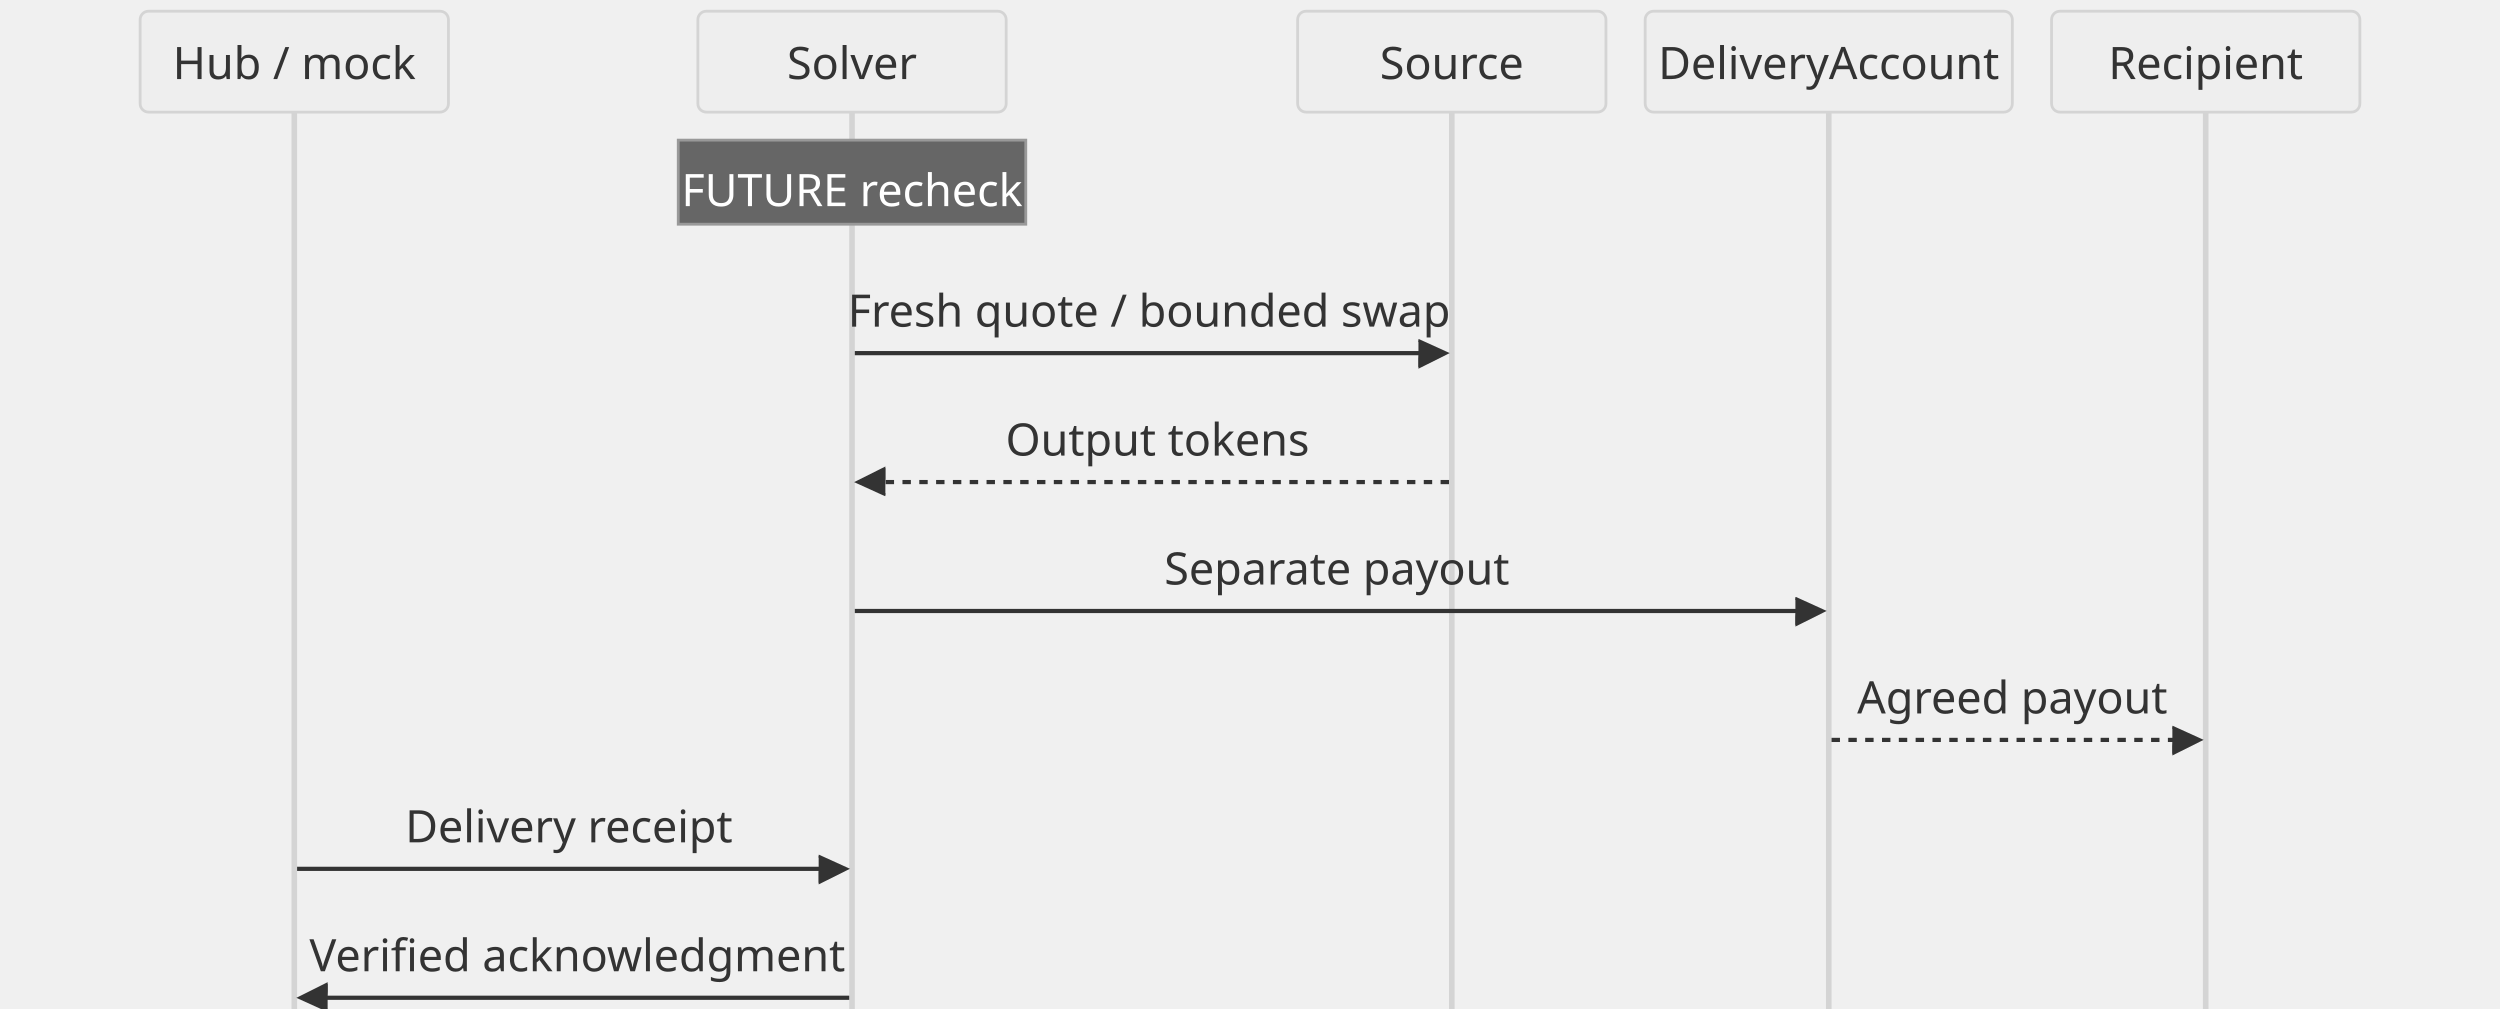
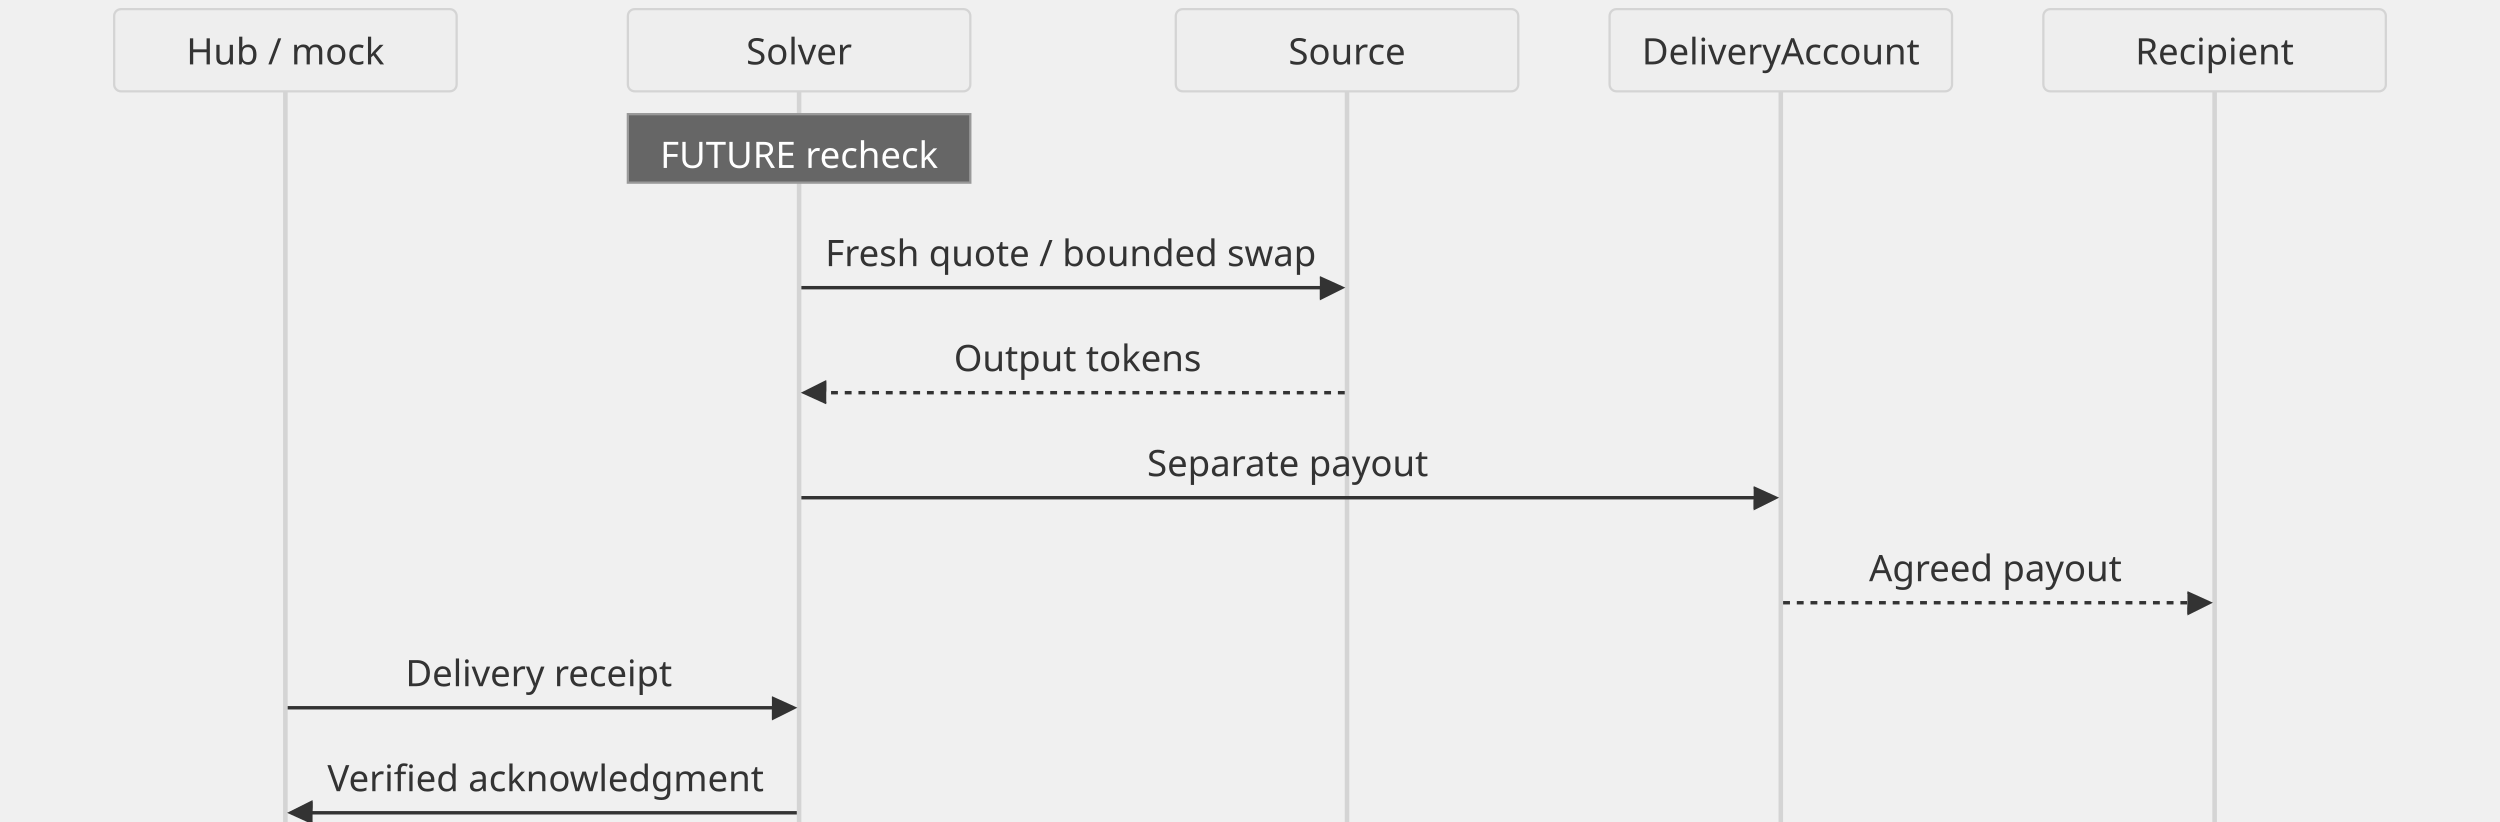
- <svg xmlns="http://www.w3.org/2000/svg" id="my-svg" width="892" height="360" viewBox="-50 -4 892 360" role="graphics-document document" aria-roledescription="sequence" style="background-color: transparent;">
+ <svg xmlns="http://www.w3.org/2000/svg" id="my-svg" width="1095" height="360" viewBox="-50 -4 1095 360" role="graphics-document document" aria-roledescription="sequence" style="background-color: transparent;">
  <g>
-     <line id="actor4" x1="737" y1="36" x2="737" y2="2000" class="actor-line 200" stroke-width="0.5px" stroke="#999" name="R" data-et="life-line" data-id="R" />
+     <line id="actor4" x1="920" y1="36" x2="920" y2="2000" class="actor-line 200" stroke-width="0.5px" stroke="#999" name="R" data-et="life-line" data-id="R" />
    <g id="root-4" data-et="participant" data-type="participant" data-id="R">
-       <rect x="682" y="0" fill="#eaeaea" stroke="#666" width="110" height="36" name="R" rx="3" ry="3" class="actor actor-top" />
-       <text x="737" y="18" dominant-baseline="central" alignment-baseline="central" class="actor actor-box" style="text-anchor: middle; font-size: 16px; font-weight: 400;">
-         <tspan x="737" dy="0">Recipient</tspan>
+       <rect x="845" y="0" fill="#eaeaea" stroke="#666" width="150" height="36" name="R" rx="3" ry="3" class="actor actor-top" />
+       <text x="920" y="18" dominant-baseline="central" alignment-baseline="central" class="actor actor-box" style="text-anchor: middle; font-size: 16px; font-weight: 400;">
+         <tspan x="920" dy="0">Recipient</tspan>
      </text>
    </g>
  </g>
  <g>
-     <line id="actor3" x1="602.5" y1="36" x2="602.5" y2="2000" class="actor-line 200" stroke-width="0.5px" stroke="#999" name="D" data-et="life-line" data-id="D" />
+     <line id="actor3" x1="730" y1="36" x2="730" y2="2000" class="actor-line 200" stroke-width="0.5px" stroke="#999" name="D" data-et="life-line" data-id="D" />
    <g id="root-3" data-et="participant" data-type="participant" data-id="D">
-       <rect x="537" y="0" fill="#eaeaea" stroke="#666" width="131" height="36" name="D" rx="3" ry="3" class="actor actor-top" />
-       <text x="602.5" y="18" dominant-baseline="central" alignment-baseline="central" class="actor actor-box" style="text-anchor: middle; font-size: 16px; font-weight: 400;">
-         <tspan x="602.5" dy="0">DeliveryAccount</tspan>
+       <rect x="655" y="0" fill="#eaeaea" stroke="#666" width="150" height="36" name="D" rx="3" ry="3" class="actor actor-top" />
+       <text x="730" y="18" dominant-baseline="central" alignment-baseline="central" class="actor actor-box" style="text-anchor: middle; font-size: 16px; font-weight: 400;">
+         <tspan x="730" dy="0">DeliveryAccount</tspan>
      </text>
    </g>
  </g>
  <g>
-     <line id="actor2" x1="468" y1="36" x2="468" y2="2000" class="actor-line 200" stroke-width="0.5px" stroke="#999" name="V" data-et="life-line" data-id="V" />
+     <line id="actor2" x1="540" y1="36" x2="540" y2="2000" class="actor-line 200" stroke-width="0.5px" stroke="#999" name="V" data-et="life-line" data-id="V" />
    <g id="root-2" data-et="participant" data-type="participant" data-id="V">
-       <rect x="413" y="0" fill="#eaeaea" stroke="#666" width="110" height="36" name="V" rx="3" ry="3" class="actor actor-top" />
-       <text x="468" y="18" dominant-baseline="central" alignment-baseline="central" class="actor actor-box" style="text-anchor: middle; font-size: 16px; font-weight: 400;">
-         <tspan x="468" dy="0">Source</tspan>
+       <rect x="465" y="0" fill="#eaeaea" stroke="#666" width="150" height="36" name="V" rx="3" ry="3" class="actor actor-top" />
+       <text x="540" y="18" dominant-baseline="central" alignment-baseline="central" class="actor actor-box" style="text-anchor: middle; font-size: 16px; font-weight: 400;">
+         <tspan x="540" dy="0">Source</tspan>
      </text>
    </g>
  </g>
  <g>
-     <line id="actor1" x1="254" y1="36" x2="254" y2="2000" class="actor-line 200" stroke-width="0.5px" stroke="#999" name="S" data-et="life-line" data-id="S" />
+     <line id="actor1" x1="300" y1="36" x2="300" y2="2000" class="actor-line 200" stroke-width="0.5px" stroke="#999" name="S" data-et="life-line" data-id="S" />
    <g id="root-1" data-et="participant" data-type="participant" data-id="S">
-       <rect x="199" y="0" fill="#eaeaea" stroke="#666" width="110" height="36" name="S" rx="3" ry="3" class="actor actor-top" />
-       <text x="254" y="18" dominant-baseline="central" alignment-baseline="central" class="actor actor-box" style="text-anchor: middle; font-size: 16px; font-weight: 400;">
-         <tspan x="254" dy="0">Solver</tspan>
+       <rect x="225" y="0" fill="#eaeaea" stroke="#666" width="150" height="36" name="S" rx="3" ry="3" class="actor actor-top" />
+       <text x="300" y="18" dominant-baseline="central" alignment-baseline="central" class="actor actor-box" style="text-anchor: middle; font-size: 16px; font-weight: 400;">
+         <tspan x="300" dy="0">Solver</tspan>
      </text>
    </g>
  </g>
  <g>
-     <line id="actor0" x1="55" y1="36" x2="55" y2="2000" class="actor-line 200" stroke-width="0.5px" stroke="#999" name="H" data-et="life-line" data-id="H" />
+     <line id="actor0" x1="75" y1="36" x2="75" y2="2000" class="actor-line 200" stroke-width="0.5px" stroke="#999" name="H" data-et="life-line" data-id="H" />
    <g id="root-0" data-et="participant" data-type="participant" data-id="H">
-       <rect x="0" y="0" fill="#eaeaea" stroke="#666" width="110" height="36" name="H" rx="3" ry="3" class="actor actor-top" />
-       <text x="55" y="18" dominant-baseline="central" alignment-baseline="central" class="actor actor-box" style="text-anchor: middle; font-size: 16px; font-weight: 400;">
-         <tspan x="55" dy="0">Hub / mock</tspan>
+       <rect x="0" y="0" fill="#eaeaea" stroke="#666" width="150" height="36" name="H" rx="3" ry="3" class="actor actor-top" />
+       <text x="75" y="18" dominant-baseline="central" alignment-baseline="central" class="actor actor-box" style="text-anchor: middle; font-size: 16px; font-weight: 400;">
+         <tspan x="75" dy="0">Hub / mock</tspan>
      </text>
    </g>
  </g>
  <style>#my-svg{font-family:Noto Sans,sans-serif;font-size:16px;fill:#000000;}@keyframes edge-animation-frame{from{stroke-dashoffset:0;}}@keyframes dash{to{stroke-dashoffset:0;}}#my-svg .edge-animation-slow{stroke-dasharray:9,5!important;stroke-dashoffset:900;animation:dash 50s linear infinite;stroke-linecap:round;}#my-svg .edge-animation-fast{stroke-dasharray:9,5!important;stroke-dashoffset:900;animation:dash 20s linear infinite;stroke-linecap:round;}#my-svg .error-icon{fill:#552222;}#my-svg .error-text{fill:#552222;stroke:#552222;}#my-svg .edge-thickness-normal{stroke-width:1px;}#my-svg .edge-thickness-thick{stroke-width:3.5px;}#my-svg .edge-pattern-solid{stroke-dasharray:0;}#my-svg .edge-thickness-invisible{stroke-width:0;fill:none;}#my-svg .edge-pattern-dashed{stroke-dasharray:3;}#my-svg .edge-pattern-dotted{stroke-dasharray:2;}#my-svg .marker{fill:#5b6b7c;stroke:#5b6b7c;}#my-svg .marker.cross{stroke:#5b6b7c;}#my-svg svg{font-family:Noto Sans,sans-serif;font-size:16px;}#my-svg p{margin:0;}#my-svg .actor{stroke:hsl(0, 0%, 83%);fill:#eee;stroke-width:1;}#my-svg rect.actor.outer-path[data-look="neo"]{filter:drop-shadow( 1px 2px 2px rgba(185,185,185,1));}#my-svg rect.note[data-look="neo"]{stroke:#999;fill:#666;filter:drop-shadow( 1px 2px 2px rgba(185,185,185,1));}#my-svg text.actor&gt;tspan{fill:#333;stroke:none;}#my-svg .actor-line{stroke:hsl(0, 0%, 83%);}#my-svg .innerArc{stroke-width:1.5;stroke-dasharray:none;}#my-svg .messageLine0{stroke-width:1.5;stroke-dasharray:none;stroke:#333;}#my-svg .messageLine1{stroke-width:1.5;stroke-dasharray:2,2;stroke:#333;}#my-svg [id$="-arrowhead"] path{fill:#333;stroke:#333;}#my-svg .sequenceNumber{fill:white;}#my-svg [id$="-sequencenumber"]{fill:#333;}#my-svg [id$="-crosshead"] path{fill:#333;stroke:#333;}#my-svg .messageText{fill:#333;stroke:none;}#my-svg .labelBox{stroke:hsl(0, 0%, 83%);fill:#eee;filter:none;}#my-svg .labelText,#my-svg .labelText&gt;tspan{fill:#333;stroke:none;}#my-svg .loopText,#my-svg .loopText&gt;tspan{fill:#333;stroke:none;}#my-svg .sectionTitle,#my-svg .sectionTitle&gt;tspan{fill:#333;stroke:none;}#my-svg .loopLine{stroke-width:2px;stroke-dasharray:2,2;stroke:hsl(0, 0%, 83%);fill:hsl(0, 0%, 83%);}#my-svg .note{stroke:#999;fill:#666;}#my-svg .noteText,#my-svg .noteText&gt;tspan{fill:#fff;stroke:none;font-weight:normal;}#my-svg .activation0{fill:#f4f4f4;stroke:#666;}#my-svg .activation1{fill:#f4f4f4;stroke:#666;}#my-svg .activation2{fill:#f4f4f4;stroke:#666;}#my-svg .actorPopupMenu{position:absolute;}#my-svg .actorPopupMenuPanel{position:absolute;fill:#eee;box-shadow:0px 8px 16px 0px rgba(0,0,0,0.2);filter:drop-shadow(3px 5px 2px rgb(0 0 0 / 0.4));}#my-svg .actor-man circle,#my-svg line{fill:#eee;stroke-width:2px;}#my-svg g rect.rect{filter:drop-shadow( 1px 2px 2px rgba(185,185,185,1));stroke:#999;}#my-svg .node .neo-node{stroke:#999;}#my-svg [data-look="neo"].node rect,#my-svg [data-look="neo"].cluster rect,#my-svg [data-look="neo"].node polygon{stroke:url(#my-svg-gradient);filter:drop-shadow( 1px 2px 2px rgba(185,185,185,1));}#my-svg [data-look="neo"].swimlane.cluster rect{filter:none;}#my-svg [data-look="neo"].node path{stroke:url(#my-svg-gradient);stroke-width:1px;}#my-svg [data-look="neo"].node .outer-path{filter:drop-shadow( 1px 2px 2px rgba(185,185,185,1));}#my-svg [data-look="neo"].node .neo-line path{stroke:#999;filter:none;}#my-svg [data-look="neo"].node circle{stroke:url(#my-svg-gradient);filter:drop-shadow( 1px 2px 2px rgba(185,185,185,1));}#my-svg [data-look="neo"].node circle .state-start{fill:#000000;}#my-svg [data-look="neo"].icon-shape .icon{fill:url(#my-svg-gradient);filter:drop-shadow( 1px 2px 2px rgba(185,185,185,1));}#my-svg [data-look="neo"].icon-shape .icon-neo path{stroke:url(#my-svg-gradient);filter:drop-shadow( 1px 2px 2px rgba(185,185,185,1));}#my-svg :root{--mermaid-font-family:"trebuchet ms",verdana,arial,sans-serif;}</style>
  <g />
  <defs>
    <symbol id="my-svg-computer" width="24" height="24">
      <path transform="scale(.5)" d="M2 2v13h20v-13h-20zm18 11h-16v-9h16v9zm-10.228 6l.466-1h3.524l.467 1h-4.457zm14.228 3h-24l2-6h2.104l-1.33 4h18.45l-1.297-4h2.073l2 6zm-5-10h-14v-7h14v7z" />
    </symbol>
  </defs>
  <defs>
    <symbol id="my-svg-database" fill-rule="evenodd" clip-rule="evenodd">
      <path transform="scale(.5)" d="M12.258.001l.256.004.255.005.253.008.251.01.249.012.247.015.246.016.242.019.241.02.239.023.236.024.233.027.231.028.229.031.225.032.223.034.22.036.217.038.214.04.211.041.208.043.205.045.201.046.198.048.194.05.191.051.187.053.183.054.18.056.175.057.172.059.168.06.163.061.16.063.155.064.15.066.074.033.073.033.071.034.07.034.069.035.068.035.067.035.066.035.064.036.064.036.062.036.06.036.06.037.058.037.058.037.055.038.055.038.053.038.052.038.051.039.05.039.048.039.047.039.045.04.044.04.043.04.041.04.04.041.039.041.037.041.036.041.034.041.033.042.032.042.03.042.029.042.027.042.026.043.024.043.023.043.021.043.02.043.018.044.017.043.015.044.013.044.012.044.011.045.009.044.007.045.006.045.004.045.002.045.001.045v17l-.001.045-.002.045-.004.045-.006.045-.007.045-.009.044-.011.045-.012.044-.013.044-.015.044-.017.043-.018.044-.02.043-.021.043-.023.043-.024.043-.026.043-.027.042-.029.042-.03.042-.032.042-.033.042-.034.041-.036.041-.037.041-.039.041-.04.041-.041.04-.043.04-.044.04-.045.04-.047.039-.048.039-.05.039-.051.039-.052.038-.053.038-.055.038-.055.038-.058.037-.058.037-.06.037-.06.036-.062.036-.064.036-.064.036-.066.035-.067.035-.068.035-.069.035-.07.034-.071.034-.073.033-.074.033-.15.066-.155.064-.16.063-.163.061-.168.06-.172.059-.175.057-.18.056-.183.054-.187.053-.191.051-.194.05-.198.048-.201.046-.205.045-.208.043-.211.041-.214.04-.217.038-.22.036-.223.034-.225.032-.229.031-.231.028-.233.027-.236.024-.239.023-.241.02-.242.019-.246.016-.247.015-.249.012-.251.01-.253.008-.255.005-.256.004-.258.001-.258-.001-.256-.004-.255-.005-.253-.008-.251-.01-.249-.012-.247-.015-.245-.016-.243-.019-.241-.02-.238-.023-.236-.024-.234-.027-.231-.028-.228-.031-.226-.032-.223-.034-.22-.036-.217-.038-.214-.04-.211-.041-.208-.043-.204-.045-.201-.046-.198-.048-.195-.05-.19-.051-.187-.053-.184-.054-.179-.056-.176-.057-.172-.059-.167-.06-.164-.061-.159-.063-.155-.064-.151-.066-.074-.033-.072-.033-.072-.034-.07-.034-.069-.035-.068-.035-.067-.035-.066-.035-.064-.036-.063-.036-.062-.036-.061-.036-.06-.037-.058-.037-.057-.037-.056-.038-.055-.038-.053-.038-.052-.038-.051-.039-.049-.039-.049-.039-.046-.039-.046-.04-.044-.04-.043-.04-.041-.04-.04-.041-.039-.041-.037-.041-.036-.041-.034-.041-.033-.042-.032-.042-.03-.042-.029-.042-.027-.042-.026-.043-.024-.043-.023-.043-.021-.043-.02-.043-.018-.044-.017-.043-.015-.044-.013-.044-.012-.044-.011-.045-.009-.044-.007-.045-.006-.045-.004-.045-.002-.045-.001-.045v-17l.001-.045.002-.045.004-.045.006-.045.007-.045.009-.044.011-.045.012-.044.013-.044.015-.044.017-.043.018-.044.02-.043.021-.043.023-.043.024-.043.026-.043.027-.042.029-.042.03-.042.032-.042.033-.042.034-.041.036-.041.037-.041.039-.041.04-.041.041-.04.043-.04.044-.04.046-.04.046-.039.049-.039.049-.039.051-.039.052-.038.053-.038.055-.038.056-.038.057-.037.058-.037.06-.037.061-.036.062-.036.063-.036.064-.036.066-.035.067-.035.068-.035.069-.035.07-.034.072-.034.072-.033.074-.033.151-.066.155-.064.159-.063.164-.061.167-.06.172-.059.176-.057.179-.056.184-.054.187-.053.19-.051.195-.05.198-.048.201-.046.204-.045.208-.043.211-.041.214-.04.217-.038.22-.036.223-.034.226-.032.228-.031.231-.028.234-.027.236-.024.238-.023.241-.02.243-.019.245-.016.247-.015.249-.012.251-.01.253-.008.255-.005.256-.004.258-.001.258.001zm-9.258 20.499v.01l.001.021.003.021.004.022.005.021.006.022.007.022.009.023.01.022.011.023.012.023.013.023.015.023.016.024.017.023.018.024.019.024.021.024.022.025.023.024.024.025.052.049.056.05.061.051.066.051.07.051.075.051.079.052.084.052.088.052.092.052.097.052.102.051.105.052.11.052.114.051.119.051.123.051.127.05.131.05.135.05.139.048.144.049.147.047.152.047.155.047.16.045.163.045.167.043.171.043.176.041.178.041.183.039.187.039.19.037.194.035.197.035.202.033.204.031.209.03.212.029.216.027.219.025.222.024.226.021.23.02.233.018.236.016.24.015.243.012.246.01.249.008.253.005.256.004.259.001.26-.001.257-.004.254-.005.25-.008.247-.011.244-.012.241-.014.237-.016.233-.018.231-.021.226-.021.224-.024.22-.026.216-.027.212-.028.21-.031.205-.031.202-.034.198-.034.194-.036.191-.037.187-.039.183-.04.179-.04.175-.042.172-.043.168-.044.163-.045.16-.046.155-.046.152-.047.148-.048.143-.049.139-.049.136-.05.131-.05.126-.05.123-.051.118-.052.114-.051.11-.052.106-.052.101-.052.096-.052.092-.052.088-.053.083-.051.079-.052.074-.052.07-.051.065-.051.06-.051.056-.05.051-.05.023-.024.023-.025.021-.024.02-.024.019-.024.018-.024.017-.024.015-.023.014-.024.013-.023.012-.023.01-.023.01-.022.008-.022.006-.022.006-.022.004-.022.004-.021.001-.021.001-.021v-4.127l-.077.055-.08.053-.083.054-.085.053-.087.052-.09.052-.093.051-.095.05-.097.05-.1.049-.102.049-.105.048-.106.047-.109.047-.111.046-.114.045-.115.045-.118.044-.12.043-.122.042-.124.042-.126.041-.128.04-.13.04-.132.038-.134.038-.135.037-.138.037-.139.035-.142.035-.143.034-.144.033-.147.032-.148.031-.15.03-.151.03-.153.029-.154.027-.156.027-.158.026-.159.025-.161.024-.162.023-.163.022-.165.021-.166.02-.167.019-.169.018-.169.017-.171.016-.173.015-.173.014-.175.013-.175.012-.177.011-.178.01-.179.008-.179.008-.181.006-.182.005-.182.004-.184.003-.184.002h-.37l-.184-.002-.184-.003-.182-.004-.182-.005-.181-.006-.179-.008-.179-.008-.178-.01-.176-.011-.176-.012-.175-.013-.173-.014-.172-.015-.171-.016-.17-.017-.169-.018-.167-.019-.166-.02-.165-.021-.163-.022-.162-.023-.161-.024-.159-.025-.157-.026-.156-.027-.155-.027-.153-.029-.151-.03-.15-.03-.148-.031-.146-.032-.145-.033-.143-.034-.141-.035-.14-.035-.137-.037-.136-.037-.134-.038-.132-.038-.13-.04-.128-.04-.126-.041-.124-.042-.122-.042-.12-.044-.117-.043-.116-.045-.113-.045-.112-.046-.109-.047-.106-.047-.105-.048-.102-.049-.1-.049-.097-.05-.095-.05-.093-.052-.09-.051-.087-.052-.085-.053-.083-.054-.08-.054-.077-.054v4.127zm0-5.654v.011l.001.021.003.021.004.021.005.022.006.022.007.022.009.022.01.022.011.023.012.023.013.023.015.024.016.023.017.024.018.024.019.024.021.024.022.024.023.025.024.024.052.05.056.05.061.05.066.051.07.051.075.052.079.051.084.052.088.052.092.052.097.052.102.052.105.052.11.051.114.051.119.052.123.05.127.051.131.05.135.049.139.049.144.048.147.048.152.047.155.046.16.045.163.045.167.044.171.042.176.042.178.04.183.04.187.038.19.037.194.036.197.034.202.033.204.032.209.03.212.028.216.027.219.025.222.024.226.022.23.02.233.018.236.016.24.014.243.012.246.01.249.008.253.006.256.003.259.001.26-.001.257-.003.254-.006.25-.008.247-.01.244-.012.241-.015.237-.016.233-.018.231-.02.226-.022.224-.024.22-.025.216-.027.212-.029.21-.03.205-.032.202-.033.198-.035.194-.036.191-.037.187-.039.183-.039.179-.041.175-.042.172-.043.168-.044.163-.045.16-.045.155-.047.152-.047.148-.048.143-.048.139-.05.136-.049.131-.05.126-.051.123-.051.118-.051.114-.052.11-.052.106-.052.101-.052.096-.052.092-.052.088-.052.083-.052.079-.052.074-.051.07-.052.065-.051.06-.05.056-.051.051-.049.023-.025.023-.024.021-.025.02-.024.019-.024.018-.024.017-.024.015-.023.014-.023.013-.024.012-.022.01-.023.01-.023.008-.022.006-.022.006-.022.004-.021.004-.022.001-.021.001-.021v-4.139l-.077.054-.08.054-.083.054-.085.052-.087.053-.09.051-.093.051-.095.051-.097.05-.1.049-.102.049-.105.048-.106.047-.109.047-.111.046-.114.045-.115.044-.118.044-.12.044-.122.042-.124.042-.126.041-.128.04-.13.039-.132.039-.134.038-.135.037-.138.036-.139.036-.142.035-.143.033-.144.033-.147.033-.148.031-.15.03-.151.03-.153.028-.154.028-.156.027-.158.026-.159.025-.161.024-.162.023-.163.022-.165.021-.166.02-.167.019-.169.018-.169.017-.171.016-.173.015-.173.014-.175.013-.175.012-.177.011-.178.009-.179.009-.179.007-.181.007-.182.005-.182.004-.184.003-.184.002h-.37l-.184-.002-.184-.003-.182-.004-.182-.005-.181-.007-.179-.007-.179-.009-.178-.009-.176-.011-.176-.012-.175-.013-.173-.014-.172-.015-.171-.016-.17-.017-.169-.018-.167-.019-.166-.02-.165-.021-.163-.022-.162-.023-.161-.024-.159-.025-.157-.026-.156-.027-.155-.028-.153-.028-.151-.03-.15-.03-.148-.031-.146-.033-.145-.033-.143-.033-.141-.035-.14-.036-.137-.036-.136-.037-.134-.038-.132-.039-.13-.039-.128-.04-.126-.041-.124-.042-.122-.043-.12-.043-.117-.044-.116-.044-.113-.046-.112-.046-.109-.046-.106-.047-.105-.048-.102-.049-.1-.049-.097-.05-.095-.051-.093-.051-.09-.051-.087-.053-.085-.052-.083-.054-.08-.054-.077-.054v4.139zm0-5.666v.011l.001.02.003.022.004.021.005.022.006.021.007.022.009.023.01.022.011.023.012.023.013.023.015.023.016.024.017.024.018.023.019.024.021.025.022.024.023.024.024.025.052.05.056.05.061.05.066.051.07.051.075.052.079.051.084.052.088.052.092.052.097.052.102.052.105.051.11.052.114.051.119.051.123.051.127.05.131.05.135.05.139.049.144.048.147.048.152.047.155.046.16.045.163.045.167.043.171.043.176.042.178.04.183.04.187.038.19.037.194.036.197.034.202.033.204.032.209.03.212.028.216.027.219.025.222.024.226.021.23.02.233.018.236.017.24.014.243.012.246.01.249.008.253.006.256.003.259.001.26-.001.257-.003.254-.006.25-.008.247-.01.244-.013.241-.014.237-.016.233-.018.231-.02.226-.022.224-.024.22-.025.216-.027.212-.029.21-.03.205-.032.202-.033.198-.035.194-.036.191-.037.187-.039.183-.039.179-.041.175-.042.172-.043.168-.044.163-.045.16-.045.155-.047.152-.047.148-.048.143-.049.139-.049.136-.049.131-.051.126-.05.123-.051.118-.052.114-.051.11-.052.106-.052.101-.052.096-.052.092-.052.088-.052.083-.052.079-.052.074-.052.07-.051.065-.051.06-.051.056-.05.051-.049.023-.025.023-.025.021-.024.02-.024.019-.024.018-.024.017-.024.015-.023.014-.024.013-.023.012-.023.01-.022.01-.023.008-.022.006-.022.006-.022.004-.022.004-.021.001-.021.001-.021v-4.153l-.077.054-.08.054-.083.053-.085.053-.087.053-.09.051-.093.051-.095.051-.097.05-.1.049-.102.048-.105.048-.106.048-.109.046-.111.046-.114.046-.115.044-.118.044-.12.043-.122.043-.124.042-.126.041-.128.04-.13.039-.132.039-.134.038-.135.037-.138.036-.139.036-.142.034-.143.034-.144.033-.147.032-.148.032-.15.03-.151.03-.153.028-.154.028-.156.027-.158.026-.159.024-.161.024-.162.023-.163.023-.165.021-.166.02-.167.019-.169.018-.169.017-.171.016-.173.015-.173.014-.175.013-.175.012-.177.01-.178.01-.179.009-.179.007-.181.006-.182.006-.182.004-.184.003-.184.001-.185.001-.185-.001-.184-.001-.184-.003-.182-.004-.182-.006-.181-.006-.179-.007-.179-.009-.178-.01-.176-.01-.176-.012-.175-.013-.173-.014-.172-.015-.171-.016-.17-.017-.169-.018-.167-.019-.166-.02-.165-.021-.163-.023-.162-.023-.161-.024-.159-.024-.157-.026-.156-.027-.155-.028-.153-.028-.151-.03-.15-.03-.148-.032-.146-.032-.145-.033-.143-.034-.141-.034-.14-.036-.137-.036-.136-.037-.134-.038-.132-.039-.13-.039-.128-.041-.126-.041-.124-.041-.122-.043-.12-.043-.117-.044-.116-.044-.113-.046-.112-.046-.109-.046-.106-.048-.105-.048-.102-.048-.1-.05-.097-.049-.095-.051-.093-.051-.09-.052-.087-.052-.085-.053-.083-.053-.08-.054-.077-.054v4.153zm8.74-8.179l-.257.004-.254.005-.25.008-.247.011-.244.012-.241.014-.237.016-.233.018-.231.021-.226.022-.224.023-.22.026-.216.027-.212.028-.21.031-.205.032-.202.033-.198.034-.194.036-.191.038-.187.038-.183.04-.179.041-.175.042-.172.043-.168.043-.163.045-.16.046-.155.046-.152.048-.148.048-.143.048-.139.049-.136.05-.131.05-.126.051-.123.051-.118.051-.114.052-.11.052-.106.052-.101.052-.096.052-.092.052-.088.052-.083.052-.079.052-.074.051-.07.052-.065.051-.06.05-.056.05-.051.05-.023.025-.023.024-.021.024-.02.025-.019.024-.018.024-.017.023-.015.024-.014.023-.013.023-.012.023-.01.023-.01.022-.008.022-.006.023-.006.021-.004.022-.004.021-.001.021-.001.021.001.021.001.021.004.021.004.022.006.021.006.023.008.022.01.022.01.023.012.023.013.023.014.023.015.024.017.023.018.024.019.024.02.025.021.024.023.024.023.025.051.05.056.05.06.05.065.051.07.052.074.051.079.052.083.052.088.052.092.052.096.052.101.052.106.052.11.052.114.052.118.051.123.051.126.051.131.05.136.05.139.049.143.048.148.048.152.048.155.046.16.046.163.045.168.043.172.043.175.042.179.041.183.04.187.038.191.038.194.036.198.034.202.033.205.032.21.031.212.028.216.027.22.026.224.023.226.022.231.021.233.018.237.016.241.014.244.012.247.011.25.008.254.005.257.004.26.001.26-.001.257-.004.254-.005.25-.008.247-.011.244-.012.241-.014.237-.016.233-.018.231-.021.226-.022.224-.023.22-.026.216-.027.212-.028.21-.031.205-.032.202-.033.198-.034.194-.036.191-.038.187-.038.183-.04.179-.041.175-.042.172-.043.168-.043.163-.045.16-.046.155-.046.152-.048.148-.048.143-.048.139-.049.136-.05.131-.05.126-.051.123-.051.118-.051.114-.052.11-.052.106-.052.101-.052.096-.052.092-.052.088-.052.083-.052.079-.052.074-.051.07-.052.065-.051.06-.05.056-.05.051-.05.023-.025.023-.024.021-.024.02-.025.019-.024.018-.024.017-.023.015-.024.014-.023.013-.023.012-.023.01-.023.01-.022.008-.022.006-.023.006-.021.004-.022.004-.021.001-.021.001-.021-.001-.021-.001-.021-.004-.021-.004-.022-.006-.021-.006-.023-.008-.022-.01-.022-.01-.023-.012-.023-.013-.023-.014-.023-.015-.024-.017-.023-.018-.024-.019-.024-.02-.025-.021-.024-.023-.024-.023-.025-.051-.05-.056-.05-.06-.05-.065-.051-.07-.052-.074-.051-.079-.052-.083-.052-.088-.052-.092-.052-.096-.052-.101-.052-.106-.052-.11-.052-.114-.052-.118-.051-.123-.051-.126-.051-.131-.05-.136-.05-.139-.049-.143-.048-.148-.048-.152-.048-.155-.046-.16-.046-.163-.045-.168-.043-.172-.043-.175-.042-.179-.041-.183-.04-.187-.038-.191-.038-.194-.036-.198-.034-.202-.033-.205-.032-.21-.031-.212-.028-.216-.027-.22-.026-.224-.023-.226-.022-.231-.021-.233-.018-.237-.016-.241-.014-.244-.012-.247-.011-.25-.008-.254-.005-.257-.004-.26-.001-.26.001z" />
    </symbol>
  </defs>
  <defs>
    <symbol id="my-svg-clock" width="24" height="24">
      <path transform="scale(.5)" d="M12 2c5.514 0 10 4.486 10 10s-4.486 10-10 10-10-4.486-10-10 4.486-10 10-10zm0-2c-6.627 0-12 5.373-12 12s5.373 12 12 12 12-5.373 12-12-5.373-12-12-12zm5.848 12.459c.202.038.202.333.001.372-1.907.361-6.045 1.111-6.547 1.111-.719 0-1.301-.582-1.301-1.301 0-.512.77-5.447 1.125-7.445.034-.192.312-.181.343.014l.985 6.238 5.394 1.011z" />
    </symbol>
  </defs>
  <defs>
    <marker id="my-svg-arrowhead" refX="7.9" refY="5" markerUnits="userSpaceOnUse" markerWidth="12" markerHeight="12" orient="auto-start-reverse">
      <path d="M -1 0 L 10 5 L 0 10 z" />
    </marker>
  </defs>
  <defs>
    <marker id="my-svg-crosshead" markerWidth="15" markerHeight="8" orient="auto" refX="4" refY="4.5">
      <path fill="none" stroke="#000000" stroke-width="1pt" d="M 1,2 L 6,7 M 6,2 L 1,7" style="stroke-dasharray: 0, 0;" />
    </marker>
  </defs>
  <defs>
    <marker id="my-svg-filled-head" refX="15.5" refY="7" markerWidth="20" markerHeight="28" orient="auto">
      <path d="M 18,7 L9,13 L14,7 L9,1 Z" />
    </marker>
  </defs>
  <defs>
    <marker id="my-svg-sequencenumber" refX="15" refY="15" markerWidth="60" markerHeight="40" orient="auto">
      <circle cx="15" cy="15" r="6" />
    </marker>
  </defs>
  <defs>
    <marker id="my-svg-solidTopArrowHead" refX="7.9" refY="7.25" markerUnits="userSpaceOnUse" markerWidth="12" markerHeight="12" orient="auto-start-reverse">
      <path d="M 0 0 L 10 8 L 0 8 z" />
    </marker>
  </defs>
  <defs>
    <marker id="my-svg-solidBottomArrowHead" refX="7.9" refY="0.75" markerUnits="userSpaceOnUse" markerWidth="12" markerHeight="12" orient="auto-start-reverse">
      <path d="M 0 0 L 10 0 L 0 8 z" />
    </marker>
  </defs>
  <defs>
    <marker id="my-svg-stickTopArrowHead" refX="7.5" refY="7" markerUnits="userSpaceOnUse" markerWidth="12" markerHeight="12" orient="auto-start-reverse">
      <path d="M 0 0 L 7 7" stroke="black" stroke-width="1.5" fill="none" />
    </marker>
  </defs>
  <defs>
    <marker id="my-svg-stickBottomArrowHead" refX="7.5" refY="0" markerUnits="userSpaceOnUse" markerWidth="12" markerHeight="12" orient="auto-start-reverse">
      <path d="M 0 7 L 7 0" stroke="black" stroke-width="1.5" fill="none" />
    </marker>
  </defs>
  <g data-et="note" data-id="i0">
-     <rect x="192" y="46" fill="#EDF2AE" stroke="#666" width="124" height="30" class="note" />
-     <text x="254" y="48" text-anchor="middle" dominant-baseline="middle" alignment-baseline="middle" class="noteText" dy="1em" style="font-size: 16px; font-weight: 400;">
-       <tspan x="254">FUTURE recheck</tspan>
+     <rect x="225" y="46" fill="#EDF2AE" stroke="#666" width="150" height="30" class="note" />
+     <text x="300" y="48" text-anchor="middle" dominant-baseline="middle" alignment-baseline="middle" class="noteText" dy="1em" style="font-size: 16px; font-weight: 400;">
+       <tspan x="300">FUTURE recheck</tspan>
    </text>
  </g>
-   <text x="360" y="91" text-anchor="middle" dominant-baseline="middle" alignment-baseline="middle" class="messageText" dy="1em" style="font-size: 16px; font-weight: 400;">Fresh quote / bounded swap</text>
-   <line x1="255" y1="122" x2="464" y2="122" class="messageLine0" data-et="message" data-id="i1" data-from="S" data-to="V" stroke-width="2" stroke="none" marker-end="url(#my-svg-arrowhead)" style="fill: none;" />
-   <text x="363" y="137" text-anchor="middle" dominant-baseline="middle" alignment-baseline="middle" class="messageText" dy="1em" style="font-size: 16px; font-weight: 400;">Output tokens</text>
-   <line x1="467" y1="168" x2="258" y2="168" class="messageLine1" data-et="message" data-id="i2" data-from="V" data-to="S" stroke-width="2" stroke="none" marker-end="url(#my-svg-arrowhead)" style="stroke-dasharray: 3, 3; fill: none;" />
-   <text x="427" y="183" text-anchor="middle" dominant-baseline="middle" alignment-baseline="middle" class="messageText" dy="1em" style="font-size: 16px; font-weight: 400;">Separate payout</text>
-   <line x1="255" y1="214" x2="598.5" y2="214" class="messageLine0" data-et="message" data-id="i3" data-from="S" data-to="D" stroke-width="2" stroke="none" marker-end="url(#my-svg-arrowhead)" style="fill: none;" />
-   <text x="668" y="229" text-anchor="middle" dominant-baseline="middle" alignment-baseline="middle" class="messageText" dy="1em" style="font-size: 16px; font-weight: 400;">Agreed payout</text>
-   <line x1="603.5" y1="260" x2="733" y2="260" class="messageLine1" data-et="message" data-id="i4" data-from="D" data-to="R" stroke-width="2" stroke="none" marker-end="url(#my-svg-arrowhead)" style="stroke-dasharray: 3, 3; fill: none;" />
-   <text x="153" y="275" text-anchor="middle" dominant-baseline="middle" alignment-baseline="middle" class="messageText" dy="1em" style="font-size: 16px; font-weight: 400;">Delivery receipt</text>
-   <line x1="56" y1="306" x2="250" y2="306" class="messageLine0" data-et="message" data-id="i5" data-from="H" data-to="S" stroke-width="2" stroke="none" marker-end="url(#my-svg-arrowhead)" style="fill: none;" />
-   <text x="156" y="321" text-anchor="middle" dominant-baseline="middle" alignment-baseline="middle" class="messageText" dy="1em" style="font-size: 16px; font-weight: 400;">Verified acknowledgment</text>
-   <line x1="253" y1="352" x2="59" y2="352" class="messageLine0" data-et="message" data-id="i6" data-from="S" data-to="H" stroke-width="2" stroke="none" marker-end="url(#my-svg-arrowhead)" style="fill: none;" />
+   <text x="419" y="91" text-anchor="middle" dominant-baseline="middle" alignment-baseline="middle" class="messageText" dy="1em" style="font-size: 16px; font-weight: 400;">Fresh quote / bounded swap</text>
+   <line x1="301" y1="122" x2="536" y2="122" class="messageLine0" data-et="message" data-id="i1" data-from="S" data-to="V" stroke-width="2" stroke="none" marker-end="url(#my-svg-arrowhead)" style="fill: none;" />
+   <text x="422" y="137" text-anchor="middle" dominant-baseline="middle" alignment-baseline="middle" class="messageText" dy="1em" style="font-size: 16px; font-weight: 400;">Output tokens</text>
+   <line x1="539" y1="168" x2="304" y2="168" class="messageLine1" data-et="message" data-id="i2" data-from="V" data-to="S" stroke-width="2" stroke="none" marker-end="url(#my-svg-arrowhead)" style="stroke-dasharray: 3, 3; fill: none;" />
+   <text x="514" y="183" text-anchor="middle" dominant-baseline="middle" alignment-baseline="middle" class="messageText" dy="1em" style="font-size: 16px; font-weight: 400;">Separate payout</text>
+   <line x1="301" y1="214" x2="726" y2="214" class="messageLine0" data-et="message" data-id="i3" data-from="S" data-to="D" stroke-width="2" stroke="none" marker-end="url(#my-svg-arrowhead)" style="fill: none;" />
+   <text x="824" y="229" text-anchor="middle" dominant-baseline="middle" alignment-baseline="middle" class="messageText" dy="1em" style="font-size: 16px; font-weight: 400;">Agreed payout</text>
+   <line x1="731" y1="260" x2="916" y2="260" class="messageLine1" data-et="message" data-id="i4" data-from="D" data-to="R" stroke-width="2" stroke="none" marker-end="url(#my-svg-arrowhead)" style="stroke-dasharray: 3, 3; fill: none;" />
+   <text x="186" y="275" text-anchor="middle" dominant-baseline="middle" alignment-baseline="middle" class="messageText" dy="1em" style="font-size: 16px; font-weight: 400;">Delivery receipt</text>
+   <line x1="76" y1="306" x2="296" y2="306" class="messageLine0" data-et="message" data-id="i5" data-from="H" data-to="S" stroke-width="2" stroke="none" marker-end="url(#my-svg-arrowhead)" style="fill: none;" />
+   <text x="189" y="321" text-anchor="middle" dominant-baseline="middle" alignment-baseline="middle" class="messageText" dy="1em" style="font-size: 16px; font-weight: 400;">Verified acknowledgment</text>
+   <line x1="299" y1="352" x2="79" y2="352" class="messageLine0" data-et="message" data-id="i6" data-from="S" data-to="H" stroke-width="2" stroke="none" marker-end="url(#my-svg-arrowhead)" style="fill: none;" />
</svg>
